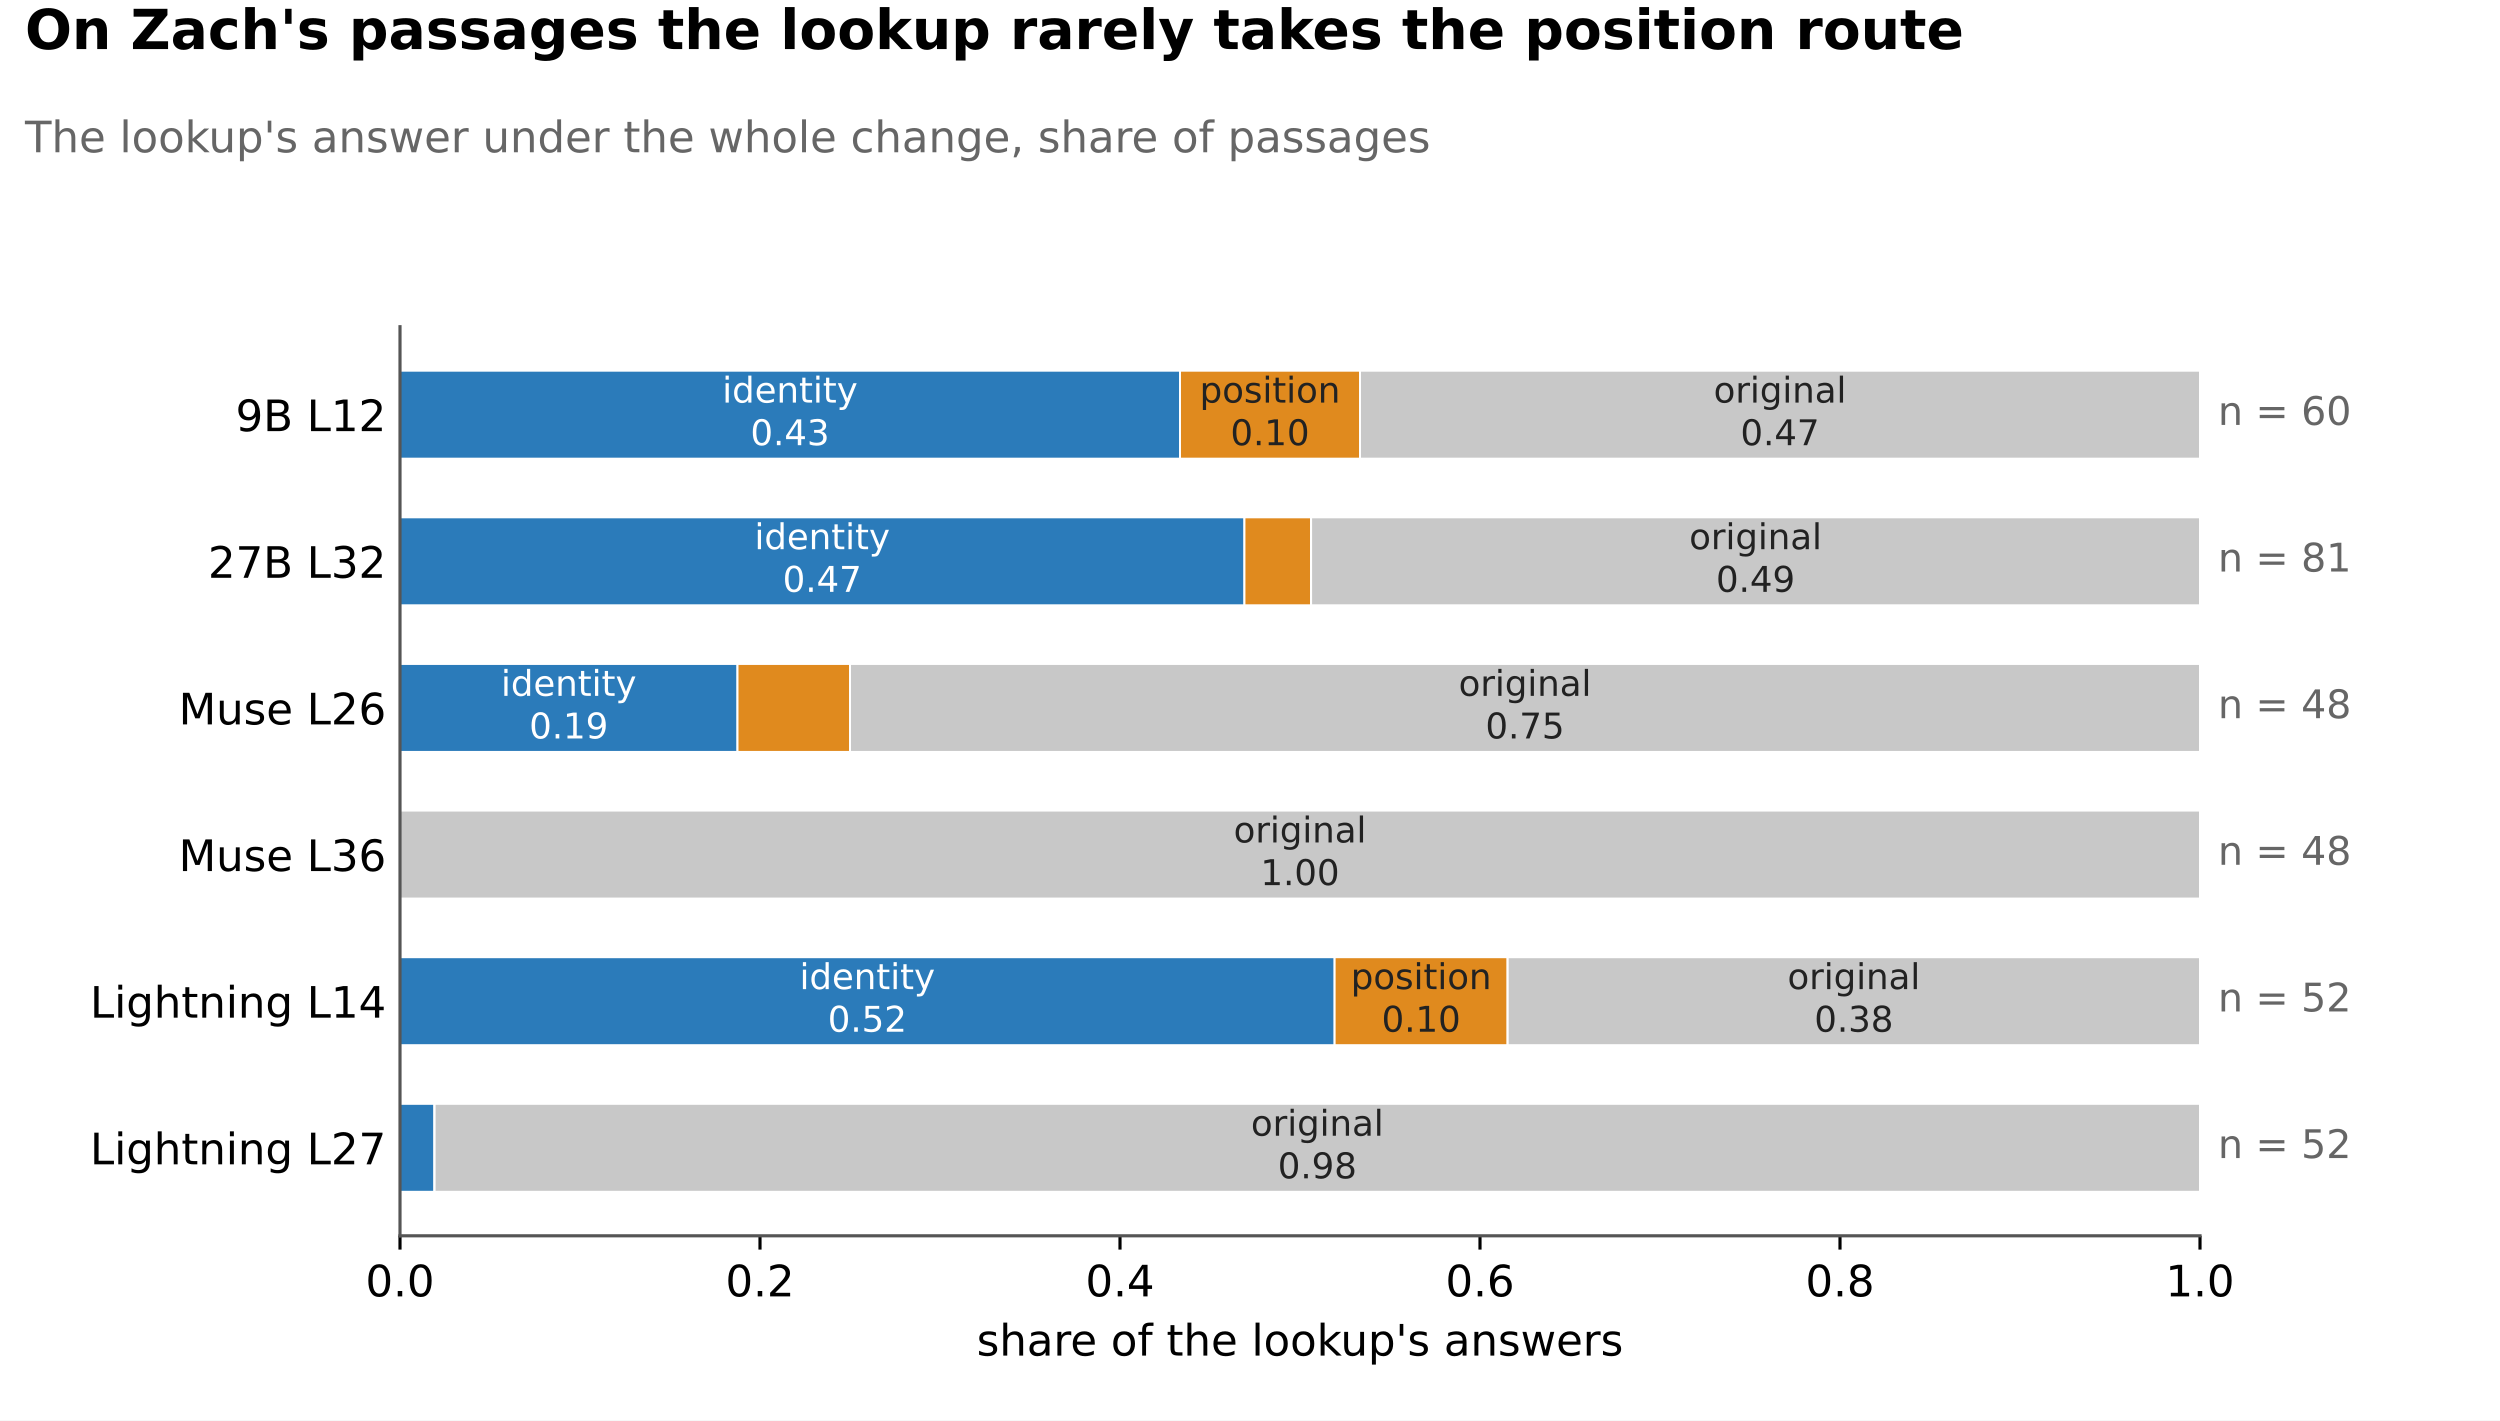
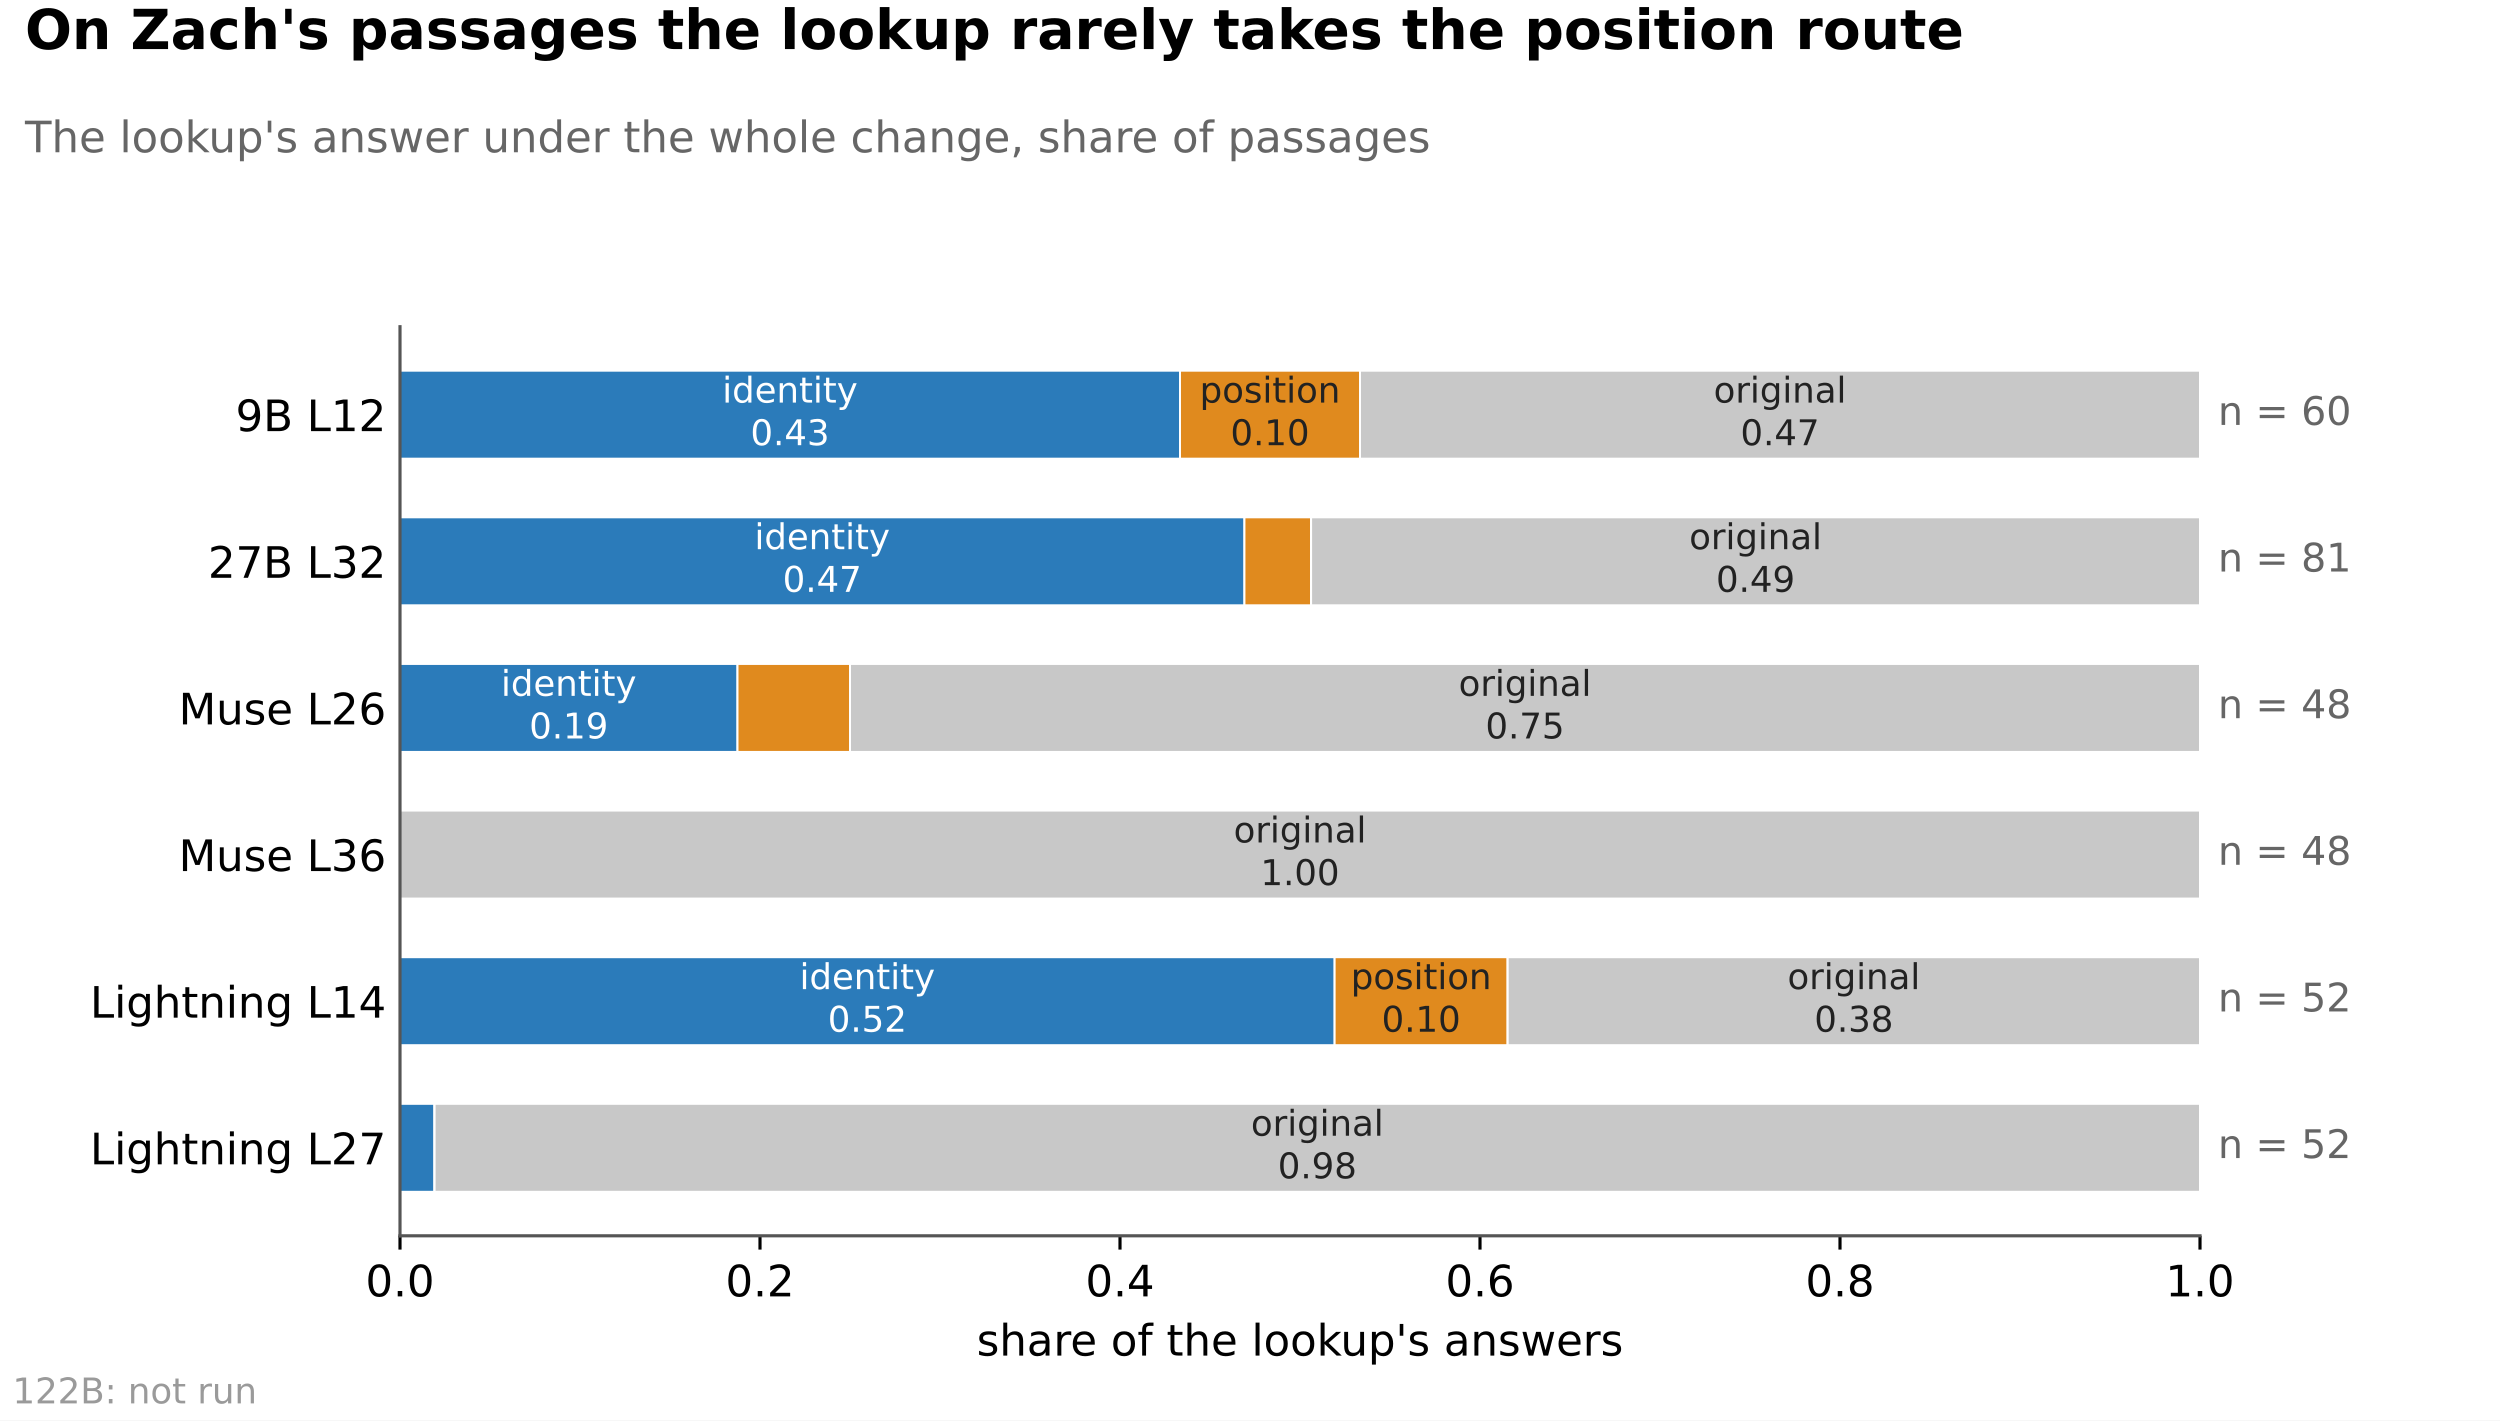
<svg xmlns="http://www.w3.org/2000/svg" xmlns:xlink="http://www.w3.org/1999/xlink" width="633.6pt" height="360pt" viewBox="0 0 633.6 360" version="1.1">
  <defs>
    <style type="text/css">*{stroke-linejoin: round; stroke-linecap: butt}</style>
  </defs>
  <g id="figure_1">
    <g id="patch_1">
      <path d="M 0 360  L 633.6 360  L 633.6 0  L 0 0  z " style="fill: #ffffff" />
    </g>
    <g id="axes_1">
      <g id="patch_2">
        <path d="M 101.376 313.2  L 557.568 313.2  L 557.568 82.8  L 101.376 82.8  z " style="fill: #ffffff" />
      </g>
      <g id="patch_3">
-         <path d="M 101.376 116.245  L 299.059 116.245  L 299.059 93.948  L 101.376 93.948  z " clip-path="url(#p718fbae16d)" style="fill: #2b7bba; stroke: #ffffff; stroke-width: 0.5; stroke-linejoin: miter" />
+         <path d="M 101.376 116.245  L 299.059 116.245  L 299.059 93.948  L 101.376 93.948  z " clip-path="url(#p0c6f2ddac5)" style="fill: #2b7bba; stroke: #ffffff; stroke-width: 0.5; stroke-linejoin: miter" />
      </g>
      <g id="patch_4">
-         <path d="M 299.059 116.245  L 344.678 116.245  L 344.678 93.948  L 299.059 93.948  z " clip-path="url(#p718fbae16d)" style="fill: #e08a1e; stroke: #ffffff; stroke-width: 0.5; stroke-linejoin: miter" />
+         <path d="M 299.059 116.245  L 344.678 116.245  L 344.678 93.948  L 299.059 93.948  z " clip-path="url(#p0c6f2ddac5)" style="fill: #e08a1e; stroke: #ffffff; stroke-width: 0.5; stroke-linejoin: miter" />
      </g>
      <g id="patch_5">
-         <path d="M 344.678 116.245  L 344.678 116.245  L 344.678 93.948  L 344.678 93.948  z " clip-path="url(#p718fbae16d)" style="fill: #009e73; stroke: #ffffff; stroke-width: 0.5; stroke-linejoin: miter" />
+         <path d="M 344.678 116.245  L 344.678 116.245  L 344.678 93.948  L 344.678 93.948  z " clip-path="url(#p0c6f2ddac5)" style="fill: #009e73; stroke: #ffffff; stroke-width: 0.5; stroke-linejoin: miter" />
      </g>
      <g id="patch_6">
-         <path d="M 344.678 116.245  L 557.568 116.245  L 557.568 93.948  L 344.678 93.948  z " clip-path="url(#p718fbae16d)" style="fill: #c8c8c8; stroke: #ffffff; stroke-width: 0.5; stroke-linejoin: miter" />
+         <path d="M 344.678 116.245  L 557.568 116.245  L 557.568 93.948  L 344.678 93.948  z " clip-path="url(#p0c6f2ddac5)" style="fill: #c8c8c8; stroke: #ffffff; stroke-width: 0.5; stroke-linejoin: miter" />
      </g>
      <g id="patch_7">
-         <path d="M 101.376 153.406  L 315.392 153.406  L 315.392 131.11  L 101.376 131.11  z " clip-path="url(#p718fbae16d)" style="fill: #2b7bba; stroke: #ffffff; stroke-width: 0.5; stroke-linejoin: miter" />
+         <path d="M 101.376 153.406  L 315.392 153.406  L 315.392 131.11  L 101.376 131.11  z " clip-path="url(#p0c6f2ddac5)" style="fill: #2b7bba; stroke: #ffffff; stroke-width: 0.5; stroke-linejoin: miter" />
      </g>
      <g id="patch_8">
-         <path d="M 315.392 153.406  L 332.288 153.406  L 332.288 131.11  L 315.392 131.11  z " clip-path="url(#p718fbae16d)" style="fill: #e08a1e; stroke: #ffffff; stroke-width: 0.5; stroke-linejoin: miter" />
+         <path d="M 315.392 153.406  L 332.288 153.406  L 332.288 131.11  L 315.392 131.11  z " clip-path="url(#p0c6f2ddac5)" style="fill: #e08a1e; stroke: #ffffff; stroke-width: 0.5; stroke-linejoin: miter" />
      </g>
      <g id="patch_9">
-         <path d="M 332.288 153.406  L 332.288 153.406  L 332.288 131.11  L 332.288 131.11  z " clip-path="url(#p718fbae16d)" style="fill: #009e73; stroke: #ffffff; stroke-width: 0.5; stroke-linejoin: miter" />
+         <path d="M 332.288 153.406  L 332.288 153.406  L 332.288 131.11  L 332.288 131.11  z " clip-path="url(#p0c6f2ddac5)" style="fill: #009e73; stroke: #ffffff; stroke-width: 0.5; stroke-linejoin: miter" />
      </g>
      <g id="patch_10">
-         <path d="M 332.288 153.406  L 557.568 153.406  L 557.568 131.11  L 332.288 131.11  z " clip-path="url(#p718fbae16d)" style="fill: #c8c8c8; stroke: #ffffff; stroke-width: 0.5; stroke-linejoin: miter" />
+         <path d="M 332.288 153.406  L 557.568 153.406  L 557.568 131.11  L 332.288 131.11  z " clip-path="url(#p0c6f2ddac5)" style="fill: #c8c8c8; stroke: #ffffff; stroke-width: 0.5; stroke-linejoin: miter" />
      </g>
      <g id="patch_11">
-         <path d="M 101.376 190.568  L 186.912 190.568  L 186.912 168.271  L 101.376 168.271  z " clip-path="url(#p718fbae16d)" style="fill: #2b7bba; stroke: #ffffff; stroke-width: 0.5; stroke-linejoin: miter" />
+         <path d="M 101.376 190.568  L 186.912 190.568  L 186.912 168.271  L 101.376 168.271  z " clip-path="url(#p0c6f2ddac5)" style="fill: #2b7bba; stroke: #ffffff; stroke-width: 0.5; stroke-linejoin: miter" />
      </g>
      <g id="patch_12">
-         <path d="M 186.912 190.568  L 215.424 190.568  L 215.424 168.271  L 186.912 168.271  z " clip-path="url(#p718fbae16d)" style="fill: #e08a1e; stroke: #ffffff; stroke-width: 0.5; stroke-linejoin: miter" />
+         <path d="M 186.912 190.568  L 215.424 190.568  L 215.424 168.271  L 186.912 168.271  z " clip-path="url(#p0c6f2ddac5)" style="fill: #e08a1e; stroke: #ffffff; stroke-width: 0.5; stroke-linejoin: miter" />
      </g>
      <g id="patch_13">
-         <path d="M 215.424 190.568  L 215.424 190.568  L 215.424 168.271  L 215.424 168.271  z " clip-path="url(#p718fbae16d)" style="fill: #009e73; stroke: #ffffff; stroke-width: 0.5; stroke-linejoin: miter" />
+         <path d="M 215.424 190.568  L 215.424 190.568  L 215.424 168.271  L 215.424 168.271  z " clip-path="url(#p0c6f2ddac5)" style="fill: #009e73; stroke: #ffffff; stroke-width: 0.5; stroke-linejoin: miter" />
      </g>
      <g id="patch_14">
-         <path d="M 215.424 190.568  L 557.568 190.568  L 557.568 168.271  L 215.424 168.271  z " clip-path="url(#p718fbae16d)" style="fill: #c8c8c8; stroke: #ffffff; stroke-width: 0.5; stroke-linejoin: miter" />
+         <path d="M 215.424 190.568  L 557.568 190.568  L 557.568 168.271  L 215.424 168.271  z " clip-path="url(#p0c6f2ddac5)" style="fill: #c8c8c8; stroke: #ffffff; stroke-width: 0.5; stroke-linejoin: miter" />
      </g>
      <g id="patch_15">
-         <path d="M 101.376 227.729  L 101.376 227.729  L 101.376 205.432  L 101.376 205.432  z " clip-path="url(#p718fbae16d)" style="fill: #2b7bba; stroke: #ffffff; stroke-width: 0.5; stroke-linejoin: miter" />
+         <path d="M 101.376 227.729  L 101.376 227.729  L 101.376 205.432  L 101.376 205.432  z " clip-path="url(#p0c6f2ddac5)" style="fill: #2b7bba; stroke: #ffffff; stroke-width: 0.5; stroke-linejoin: miter" />
      </g>
      <g id="patch_16">
-         <path d="M 101.376 227.729  L 101.376 227.729  L 101.376 205.432  L 101.376 205.432  z " clip-path="url(#p718fbae16d)" style="fill: #e08a1e; stroke: #ffffff; stroke-width: 0.5; stroke-linejoin: miter" />
+         <path d="M 101.376 227.729  L 101.376 227.729  L 101.376 205.432  L 101.376 205.432  z " clip-path="url(#p0c6f2ddac5)" style="fill: #e08a1e; stroke: #ffffff; stroke-width: 0.5; stroke-linejoin: miter" />
      </g>
      <g id="patch_17">
-         <path d="M 101.376 227.729  L 101.376 227.729  L 101.376 205.432  L 101.376 205.432  z " clip-path="url(#p718fbae16d)" style="fill: #009e73; stroke: #ffffff; stroke-width: 0.5; stroke-linejoin: miter" />
+         <path d="M 101.376 227.729  L 101.376 227.729  L 101.376 205.432  L 101.376 205.432  z " clip-path="url(#p0c6f2ddac5)" style="fill: #009e73; stroke: #ffffff; stroke-width: 0.5; stroke-linejoin: miter" />
      </g>
      <g id="patch_18">
-         <path d="M 101.376 227.729  L 557.568 227.729  L 557.568 205.432  L 101.376 205.432  z " clip-path="url(#p718fbae16d)" style="fill: #c8c8c8; stroke: #ffffff; stroke-width: 0.5; stroke-linejoin: miter" />
+         <path d="M 101.376 227.729  L 557.568 227.729  L 557.568 205.432  L 101.376 205.432  z " clip-path="url(#p0c6f2ddac5)" style="fill: #c8c8c8; stroke: #ffffff; stroke-width: 0.5; stroke-linejoin: miter" />
      </g>
      <g id="patch_19">
-         <path d="M 101.376 264.89  L 338.245 264.89  L 338.245 242.594  L 101.376 242.594  z " clip-path="url(#p718fbae16d)" style="fill: #2b7bba; stroke: #ffffff; stroke-width: 0.5; stroke-linejoin: miter" />
+         <path d="M 101.376 264.89  L 338.245 264.89  L 338.245 242.594  L 101.376 242.594  z " clip-path="url(#p0c6f2ddac5)" style="fill: #2b7bba; stroke: #ffffff; stroke-width: 0.5; stroke-linejoin: miter" />
      </g>
      <g id="patch_20">
-         <path d="M 338.245 264.89  L 382.11 264.89  L 382.11 242.594  L 338.245 242.594  z " clip-path="url(#p718fbae16d)" style="fill: #e08a1e; stroke: #ffffff; stroke-width: 0.5; stroke-linejoin: miter" />
+         <path d="M 338.245 264.89  L 382.11 264.89  L 382.11 242.594  L 338.245 242.594  z " clip-path="url(#p0c6f2ddac5)" style="fill: #e08a1e; stroke: #ffffff; stroke-width: 0.5; stroke-linejoin: miter" />
      </g>
      <g id="patch_21">
-         <path d="M 382.11 264.89  L 382.11 264.89  L 382.11 242.594  L 382.11 242.594  z " clip-path="url(#p718fbae16d)" style="fill: #009e73; stroke: #ffffff; stroke-width: 0.5; stroke-linejoin: miter" />
+         <path d="M 382.11 264.89  L 382.11 264.89  L 382.11 242.594  L 382.11 242.594  z " clip-path="url(#p0c6f2ddac5)" style="fill: #009e73; stroke: #ffffff; stroke-width: 0.5; stroke-linejoin: miter" />
      </g>
      <g id="patch_22">
-         <path d="M 382.11 264.89  L 557.568 264.89  L 557.568 242.594  L 382.11 242.594  z " clip-path="url(#p718fbae16d)" style="fill: #c8c8c8; stroke: #ffffff; stroke-width: 0.5; stroke-linejoin: miter" />
+         <path d="M 382.11 264.89  L 557.568 264.89  L 557.568 242.594  L 382.11 242.594  z " clip-path="url(#p0c6f2ddac5)" style="fill: #c8c8c8; stroke: #ffffff; stroke-width: 0.5; stroke-linejoin: miter" />
      </g>
      <g id="patch_23">
-         <path d="M 101.376 302.052  L 110.149 302.052  L 110.149 279.755  L 101.376 279.755  z " clip-path="url(#p718fbae16d)" style="fill: #2b7bba; stroke: #ffffff; stroke-width: 0.5; stroke-linejoin: miter" />
+         <path d="M 101.376 302.052  L 110.149 302.052  L 110.149 279.755  L 101.376 279.755  z " clip-path="url(#p0c6f2ddac5)" style="fill: #2b7bba; stroke: #ffffff; stroke-width: 0.5; stroke-linejoin: miter" />
      </g>
      <g id="patch_24">
-         <path d="M 110.149 302.052  L 110.149 302.052  L 110.149 279.755  L 110.149 279.755  z " clip-path="url(#p718fbae16d)" style="fill: #e08a1e; stroke: #ffffff; stroke-width: 0.5; stroke-linejoin: miter" />
+         <path d="M 110.149 302.052  L 110.149 302.052  L 110.149 279.755  L 110.149 279.755  z " clip-path="url(#p0c6f2ddac5)" style="fill: #e08a1e; stroke: #ffffff; stroke-width: 0.5; stroke-linejoin: miter" />
      </g>
      <g id="patch_25">
-         <path d="M 110.149 302.052  L 110.149 302.052  L 110.149 279.755  L 110.149 279.755  z " clip-path="url(#p718fbae16d)" style="fill: #009e73; stroke: #ffffff; stroke-width: 0.5; stroke-linejoin: miter" />
+         <path d="M 110.149 302.052  L 110.149 302.052  L 110.149 279.755  L 110.149 279.755  z " clip-path="url(#p0c6f2ddac5)" style="fill: #009e73; stroke: #ffffff; stroke-width: 0.5; stroke-linejoin: miter" />
      </g>
      <g id="patch_26">
-         <path d="M 110.149 302.052  L 557.568 302.052  L 557.568 279.755  L 110.149 279.755  z " clip-path="url(#p718fbae16d)" style="fill: #c8c8c8; stroke: #ffffff; stroke-width: 0.5; stroke-linejoin: miter" />
+         <path d="M 110.149 302.052  L 557.568 302.052  L 557.568 279.755  L 110.149 279.755  z " clip-path="url(#p0c6f2ddac5)" style="fill: #c8c8c8; stroke: #ffffff; stroke-width: 0.5; stroke-linejoin: miter" />
      </g>
      <g id="matplotlib.axis_1">
        <g id="xtick_1">
          <g id="line2d_1">
            <defs>
-               <path id="m9272430f36" d="M 0 0  L 0 3.5  " style="stroke: #000000; stroke-width: 0.8" />
+               <path id="m705ccc67c4" d="M 0 0  L 0 3.5  " style="stroke: #000000; stroke-width: 0.8" />
            </defs>
            <g>
-               <use xlink:href="#m9272430f36" x="101.376" y="313.2" style="stroke: #000000; stroke-width: 0.8" />
+               <use xlink:href="#m705ccc67c4" x="101.376" y="313.2" style="stroke: #000000; stroke-width: 0.8" />
            </g>
          </g>
          <g id="text_1">
            <text style="font-size: 11px; font-family: 'DejaVu Sans'; text-anchor: middle" x="101.376" y="328.557" transform="rotate(-0 101.376 328.5574)">0.0</text>
          </g>
        </g>
        <g id="xtick_2">
          <g id="line2d_2">
            <g>
-               <use xlink:href="#m9272430f36" x="192.614" y="313.2" style="stroke: #000000; stroke-width: 0.8" />
+               <use xlink:href="#m705ccc67c4" x="192.614" y="313.2" style="stroke: #000000; stroke-width: 0.8" />
            </g>
          </g>
          <g id="text_2">
            <text style="font-size: 11px; font-family: 'DejaVu Sans'; text-anchor: middle" x="192.614" y="328.557" transform="rotate(-0 192.6144 328.5574)">0.2</text>
          </g>
        </g>
        <g id="xtick_3">
          <g id="line2d_3">
            <g>
-               <use xlink:href="#m9272430f36" x="283.853" y="313.2" style="stroke: #000000; stroke-width: 0.8" />
+               <use xlink:href="#m705ccc67c4" x="283.853" y="313.2" style="stroke: #000000; stroke-width: 0.8" />
            </g>
          </g>
          <g id="text_3">
            <text style="font-size: 11px; font-family: 'DejaVu Sans'; text-anchor: middle" x="283.853" y="328.557" transform="rotate(-0 283.8528 328.5574)">0.4</text>
          </g>
        </g>
        <g id="xtick_4">
          <g id="line2d_4">
            <g>
-               <use xlink:href="#m9272430f36" x="375.091" y="313.2" style="stroke: #000000; stroke-width: 0.8" />
+               <use xlink:href="#m705ccc67c4" x="375.091" y="313.2" style="stroke: #000000; stroke-width: 0.8" />
            </g>
          </g>
          <g id="text_4">
            <text style="font-size: 11px; font-family: 'DejaVu Sans'; text-anchor: middle" x="375.091" y="328.557" transform="rotate(-0 375.0912 328.5574)">0.6</text>
          </g>
        </g>
        <g id="xtick_5">
          <g id="line2d_5">
            <g>
-               <use xlink:href="#m9272430f36" x="466.33" y="313.2" style="stroke: #000000; stroke-width: 0.8" />
+               <use xlink:href="#m705ccc67c4" x="466.33" y="313.2" style="stroke: #000000; stroke-width: 0.8" />
            </g>
          </g>
          <g id="text_5">
            <text style="font-size: 11px; font-family: 'DejaVu Sans'; text-anchor: middle" x="466.33" y="328.557" transform="rotate(-0 466.3296 328.5574)">0.8</text>
          </g>
        </g>
        <g id="xtick_6">
          <g id="line2d_6">
            <g>
-               <use xlink:href="#m9272430f36" x="557.568" y="313.2" style="stroke: #000000; stroke-width: 0.8" />
+               <use xlink:href="#m705ccc67c4" x="557.568" y="313.2" style="stroke: #000000; stroke-width: 0.8" />
            </g>
          </g>
          <g id="text_6">
            <text style="font-size: 11px; font-family: 'DejaVu Sans'; text-anchor: middle" x="557.568" y="328.557" transform="rotate(-0 557.568 328.5574)">1.0</text>
          </g>
        </g>
        <g id="text_7">
          <text style="font-size: 11px; font-family: 'DejaVu Sans'; text-anchor: middle" x="329.472" y="343.558" transform="rotate(-0 329.472 343.5583)">share of the lookup's answers</text>
        </g>
      </g>
      <g id="matplotlib.axis_2">
        <g id="ytick_1">
          <g id="line2d_7" />
          <g id="text_8">
            <text style="font-size: 11px; font-family: 'DejaVu Sans'; text-anchor: end" x="97.876" y="109.275" transform="rotate(-0 97.876 109.2755)">9B L12</text>
          </g>
        </g>
        <g id="ytick_2">
          <g id="line2d_8" />
          <g id="text_9">
            <text style="font-size: 11px; font-family: 'DejaVu Sans'; text-anchor: end" x="97.876" y="146.437" transform="rotate(-0 97.876 146.4368)">27B L32</text>
          </g>
        </g>
        <g id="ytick_3">
          <g id="line2d_9" />
          <g id="text_10">
            <text style="font-size: 11px; font-family: 'DejaVu Sans'; text-anchor: end" x="97.876" y="183.598" transform="rotate(-0 97.876 183.5981)">Muse L26</text>
          </g>
        </g>
        <g id="ytick_4">
          <g id="line2d_10" />
          <g id="text_11">
            <text style="font-size: 11px; font-family: 'DejaVu Sans'; text-anchor: end" x="97.876" y="220.759" transform="rotate(-0 97.876 220.7594)">Muse L36</text>
          </g>
        </g>
        <g id="ytick_5">
          <g id="line2d_11" />
          <g id="text_12">
            <text style="font-size: 11px; font-family: 'DejaVu Sans'; text-anchor: end" x="97.876" y="257.921" transform="rotate(-0 97.876 257.9211)">Lightning L14</text>
          </g>
        </g>
        <g id="ytick_6">
          <g id="line2d_12" />
          <g id="text_13">
            <text style="font-size: 11px; font-family: 'DejaVu Sans'; text-anchor: end" x="97.876" y="295.082" transform="rotate(-0 97.876 295.0824)">Lightning L27</text>
          </g>
        </g>
      </g>
      <g id="patch_27">
        <path d="M 101.376 313.2  L 101.376 82.8  " style="fill: none; stroke: #555555; stroke-width: 0.8; stroke-linejoin: miter; stroke-linecap: square" />
      </g>
      <g id="patch_28">
        <path d="M 101.376 313.2  L 557.568 313.2  " style="fill: none; stroke: #555555; stroke-width: 0.8; stroke-linejoin: miter; stroke-linecap: square" />
      </g>
      <g id="text_14">
        <text style="font-size: 9px; font-family: 'DejaVu Sans'; fill: #ffffff" transform="translate(183.048 102.0341)">identity</text>
        <text style="font-size: 9px; font-family: 'DejaVu Sans'; fill: #ffffff" transform="translate(190.1981 112.8359)">0.43</text>
      </g>
      <g id="text_15">
        <text style="font-size: 9px; font-family: 'DejaVu Sans'; fill: #222222" transform="translate(304.0446 102.0341)">position</text>
        <text style="font-size: 9px; font-family: 'DejaVu Sans'; fill: #222222" transform="translate(311.8493 112.8359)">0.10</text>
      </g>
      <g id="text_16">
        <text style="font-size: 9px; font-family: 'DejaVu Sans'; fill: #222222" transform="translate(434.303 102.0341)">original</text>
        <text style="font-size: 9px; font-family: 'DejaVu Sans'; fill: #222222" transform="translate(441.1037 112.8359)">0.47</text>
      </g>
      <g id="text_17">
        <text style="font-size: 10px; font-family: 'DejaVu Sans'; text-anchor: start; fill: #666666" x="562.13" y="107.694" transform="rotate(-0 562.1299 107.6944)">n = 60</text>
      </g>
      <g id="text_18">
        <text style="font-size: 9px; font-family: 'DejaVu Sans'; fill: #ffffff" transform="translate(191.2144 139.1954)">identity</text>
        <text style="font-size: 9px; font-family: 'DejaVu Sans'; fill: #ffffff" transform="translate(198.3645 149.9972)">0.47</text>
      </g>
      <g id="text_19">
        <text style="font-size: 9px; font-family: 'DejaVu Sans'; fill: #222222" transform="translate(428.1078 139.1954)">original</text>
        <text style="font-size: 9px; font-family: 'DejaVu Sans'; fill: #222222" transform="translate(434.9085 149.9972)">0.49</text>
      </g>
      <g id="text_20">
        <text style="font-size: 10px; font-family: 'DejaVu Sans'; text-anchor: start; fill: #666666" x="562.13" y="144.856" transform="rotate(-0 562.1299 144.8557)">n = 81</text>
      </g>
      <g id="text_21">
        <text style="font-size: 9px; font-family: 'DejaVu Sans'; fill: #ffffff" transform="translate(126.9744 176.3567)">identity</text>
        <text style="font-size: 9px; font-family: 'DejaVu Sans'; fill: #ffffff" transform="translate(134.1245 187.1585)">0.19</text>
      </g>
      <g id="text_22">
        <text style="font-size: 9px; font-family: 'DejaVu Sans'; fill: #222222" transform="translate(369.6758 176.3567)">original</text>
        <text style="font-size: 9px; font-family: 'DejaVu Sans'; fill: #222222" transform="translate(376.4765 187.1585)">0.75</text>
      </g>
      <g id="text_23">
        <text style="font-size: 10px; font-family: 'DejaVu Sans'; text-anchor: start; fill: #666666" x="562.13" y="182.017" transform="rotate(-0 562.1299 182.017)">n = 48</text>
      </g>
      <g id="text_24">
        <text style="font-size: 9px; font-family: 'DejaVu Sans'; fill: #222222" transform="translate(312.6518 213.518)">original</text>
        <text style="font-size: 9px; font-family: 'DejaVu Sans'; fill: #222222" transform="translate(319.4525 224.3198)">1.00</text>
      </g>
      <g id="text_25">
        <text style="font-size: 10px; font-family: 'DejaVu Sans'; text-anchor: start; fill: #666666" x="562.13" y="219.178" transform="rotate(-0 562.1299 219.1783)">n = 48</text>
      </g>
      <g id="text_26">
        <text style="font-size: 9px; font-family: 'DejaVu Sans'; fill: #ffffff" transform="translate(202.6409 250.6793)">identity</text>
        <text style="font-size: 9px; font-family: 'DejaVu Sans'; fill: #ffffff" transform="translate(209.7909 261.4811)">0.52</text>
      </g>
      <g id="text_27">
        <text style="font-size: 9px; font-family: 'DejaVu Sans'; fill: #222222" transform="translate(342.353 250.6793)">position</text>
        <text style="font-size: 9px; font-family: 'DejaVu Sans'; fill: #222222" transform="translate(350.1577 261.4811)">0.10</text>
      </g>
      <g id="text_28">
        <text style="font-size: 9px; font-family: 'DejaVu Sans'; fill: #222222" transform="translate(453.0186 250.6793)">original</text>
        <text style="font-size: 9px; font-family: 'DejaVu Sans'; fill: #222222" transform="translate(459.8192 261.4811)">0.38</text>
      </g>
      <g id="text_29">
        <text style="font-size: 10px; font-family: 'DejaVu Sans'; text-anchor: start; fill: #666666" x="562.13" y="256.34" transform="rotate(-0 562.1299 256.3396)">n = 52</text>
      </g>
      <g id="text_30">
        <text style="font-size: 9px; font-family: 'DejaVu Sans'; fill: #222222" transform="translate(317.0383 287.8406)">original</text>
        <text style="font-size: 9px; font-family: 'DejaVu Sans'; fill: #222222" transform="translate(323.8389 298.6423)">0.98</text>
      </g>
      <g id="text_31">
        <text style="font-size: 10px; font-family: 'DejaVu Sans'; text-anchor: start; fill: #666666" x="562.13" y="293.501" transform="rotate(-0 562.1299 293.5009)">n = 52</text>
      </g>
    </g>
    <g id="text_32">
      <text style="font-weight: 700; font-size: 14px; font-family: 'DejaVu Sans'; text-anchor: start" x="6.336" y="12.438" transform="rotate(-0 6.336 12.43781)">On Zach's passages the lookup rarely takes the position route</text>
    </g>
    <g id="text_33">
      <text style="font-size: 11px; font-family: 'DejaVu Sans'; text-anchor: start; fill: #666666" x="6.336" y="38.598" transform="rotate(-0 6.336 38.59828)">The lookup's answer under the whole change, share of passages</text>
    </g>
+     <g id="text_34">
+       <text style="font-size: 9px; font-family: 'DejaVu Sans'; text-anchor: start; fill: #9a9a9a" x="3.168" y="355.678" transform="rotate(-0 3.168 355.6779)">122B: not run</text>
+     </g>
  </g>
  <defs>
-     <clipPath id="p718fbae16d">
+     <clipPath id="p0c6f2ddac5">
      <rect x="101.376" y="82.8" width="456.192" height="230.4" />
    </clipPath>
  </defs>
</svg>
